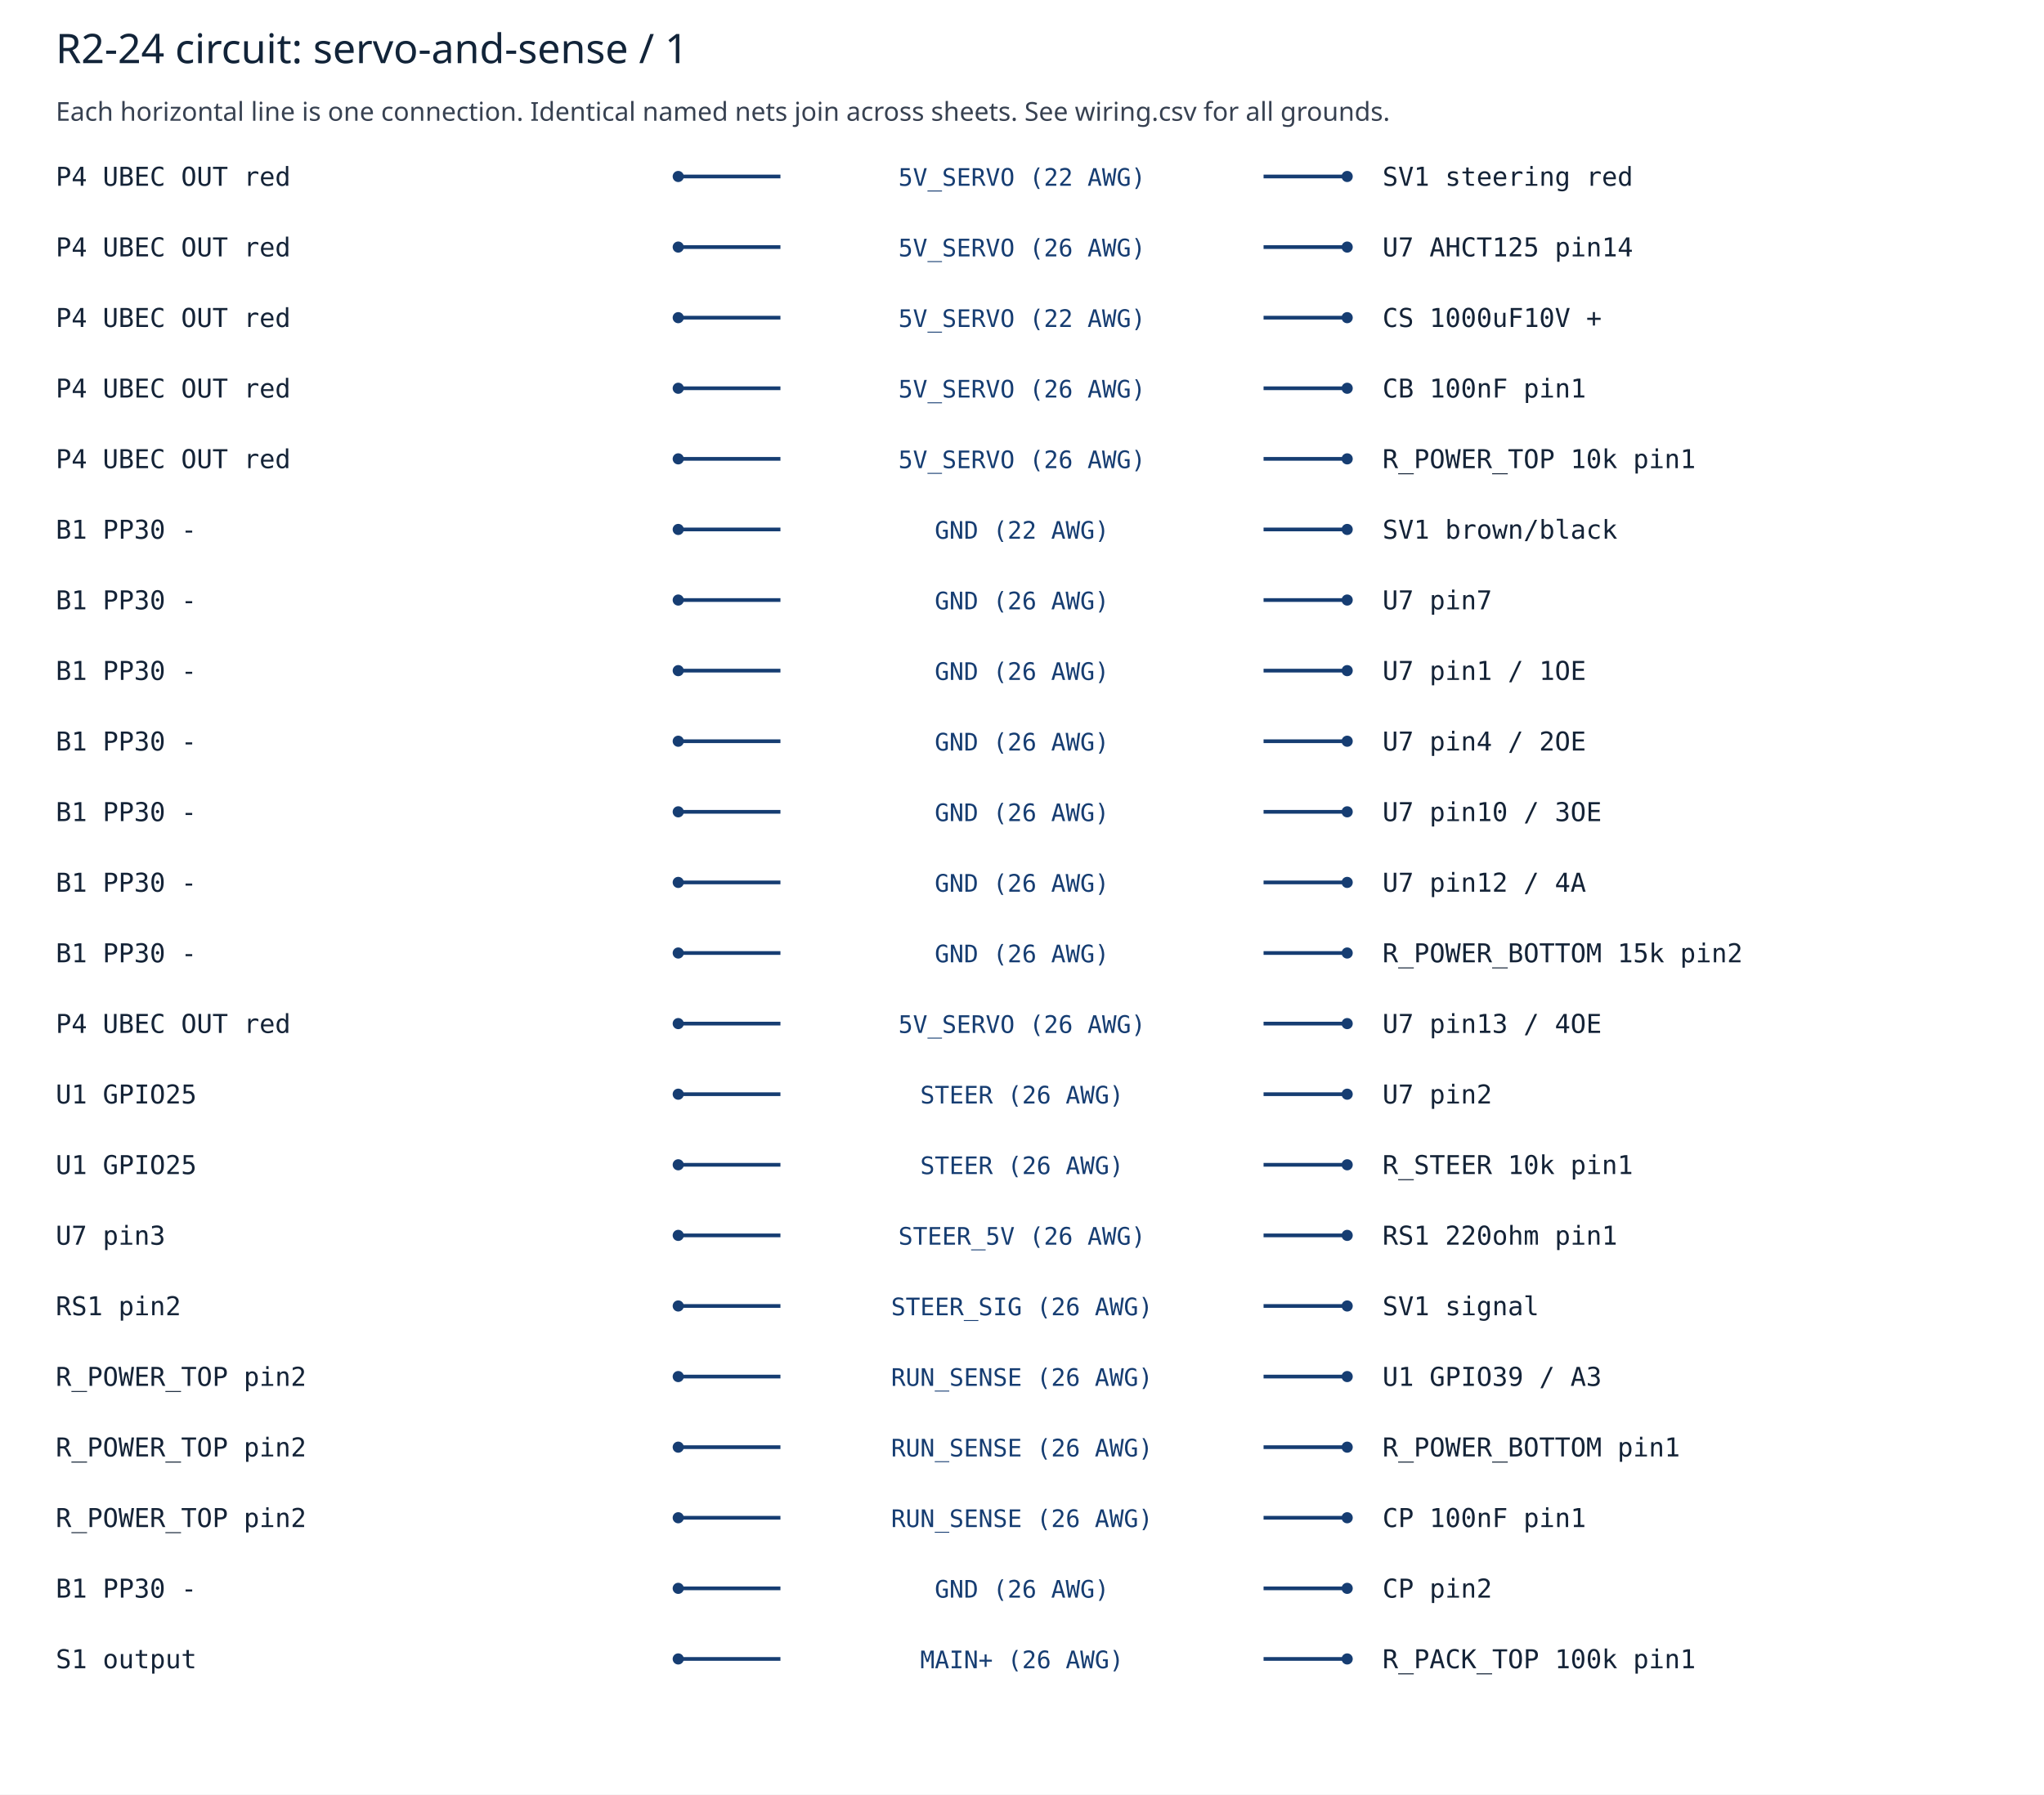
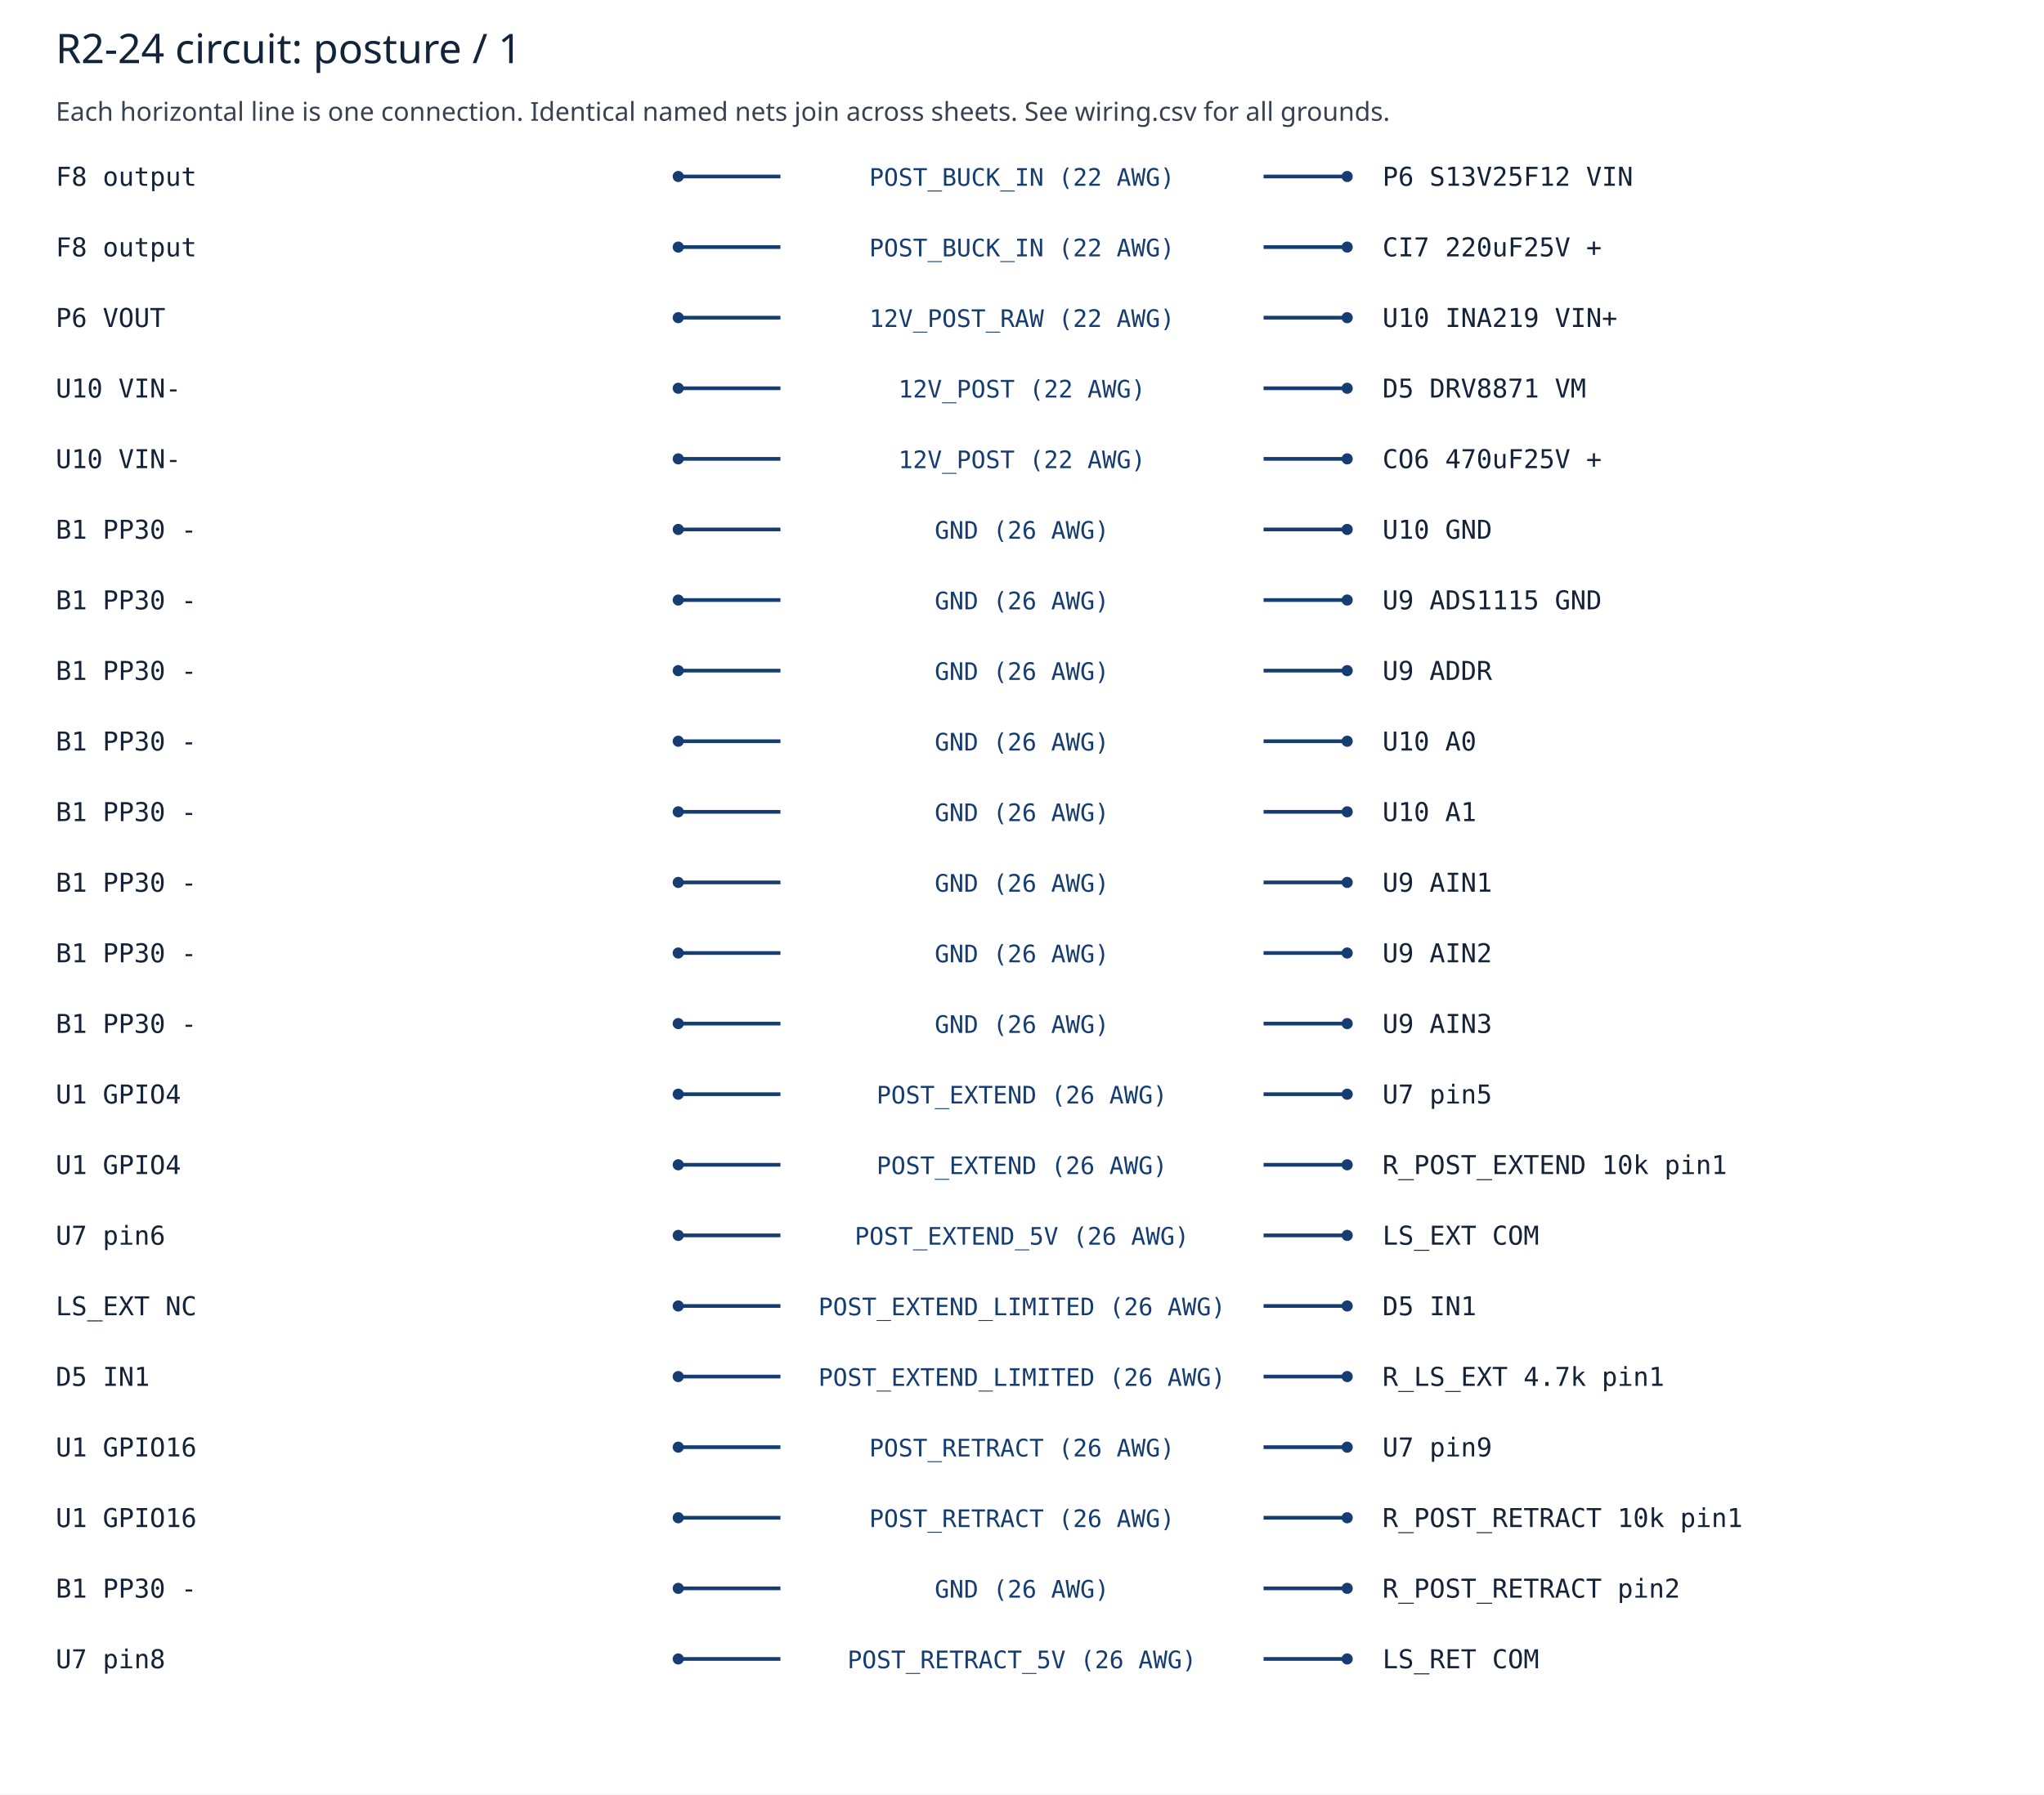
<svg xmlns="http://www.w3.org/2000/svg" width="1100" height="966" viewBox="0 0 1100 966">
  <rect width="1100" height="966" fill="white" />
-   <text x="30" y="34" font-family="sans-serif" font-size="22" fill="#122439">R2-24 circuit: servo-and-sense / 1</text>
+   <text x="30" y="34" font-family="sans-serif" font-size="22" fill="#122439">R2-24 circuit: posture / 1</text>
  <text x="30" y="65" font-family="sans-serif" font-size="14" fill="#374151">Each horizontal line is one connection. Identical named nets join across sheets. See wiring.csv for all grounds.</text>
-   <text x="30" y="100" font-family="monospace" font-size="14" fill="#142337">P4 UBEC OUT red</text>
+   <text x="30" y="100" font-family="monospace" font-size="14" fill="#142337">F8 output</text>
  <path d="M 365 95 H 725" stroke="#163d72" stroke-width="2" fill="none" />
  <circle cx="365" cy="95" r="3" fill="#163d72" />
  <circle cx="725" cy="95" r="3" fill="#163d72" />
  <rect x="420" y="83" width="260" height="22" fill="white" />
-   <text x="550" y="100" text-anchor="middle" font-family="monospace" font-size="13" fill="#163d72">5V_SERVO (22 AWG)</text>
-   <text x="744" y="100" font-family="monospace" font-size="14" fill="#142337">SV1 steering red</text>
-   <text x="30" y="138" font-family="monospace" font-size="14" fill="#142337">P4 UBEC OUT red</text>
+   <text x="550" y="100" text-anchor="middle" font-family="monospace" font-size="13" fill="#163d72">POST_BUCK_IN (22 AWG)</text>
+   <text x="744" y="100" font-family="monospace" font-size="14" fill="#142337">P6 S13V25F12 VIN</text>
+   <text x="30" y="138" font-family="monospace" font-size="14" fill="#142337">F8 output</text>
  <path d="M 365 133 H 725" stroke="#163d72" stroke-width="2" fill="none" />
  <circle cx="365" cy="133" r="3" fill="#163d72" />
  <circle cx="725" cy="133" r="3" fill="#163d72" />
  <rect x="420" y="121" width="260" height="22" fill="white" />
-   <text x="550" y="138" text-anchor="middle" font-family="monospace" font-size="13" fill="#163d72">5V_SERVO (26 AWG)</text>
-   <text x="744" y="138" font-family="monospace" font-size="14" fill="#142337">U7 AHCT125 pin14</text>
-   <text x="30" y="176" font-family="monospace" font-size="14" fill="#142337">P4 UBEC OUT red</text>
+   <text x="550" y="138" text-anchor="middle" font-family="monospace" font-size="13" fill="#163d72">POST_BUCK_IN (22 AWG)</text>
+   <text x="744" y="138" font-family="monospace" font-size="14" fill="#142337">CI7 220uF25V +</text>
+   <text x="30" y="176" font-family="monospace" font-size="14" fill="#142337">P6 VOUT</text>
  <path d="M 365 171 H 725" stroke="#163d72" stroke-width="2" fill="none" />
  <circle cx="365" cy="171" r="3" fill="#163d72" />
  <circle cx="725" cy="171" r="3" fill="#163d72" />
  <rect x="420" y="159" width="260" height="22" fill="white" />
-   <text x="550" y="176" text-anchor="middle" font-family="monospace" font-size="13" fill="#163d72">5V_SERVO (22 AWG)</text>
-   <text x="744" y="176" font-family="monospace" font-size="14" fill="#142337">CS 1000uF10V +</text>
-   <text x="30" y="214" font-family="monospace" font-size="14" fill="#142337">P4 UBEC OUT red</text>
+   <text x="550" y="176" text-anchor="middle" font-family="monospace" font-size="13" fill="#163d72">12V_POST_RAW (22 AWG)</text>
+   <text x="744" y="176" font-family="monospace" font-size="14" fill="#142337">U10 INA219 VIN+</text>
+   <text x="30" y="214" font-family="monospace" font-size="14" fill="#142337">U10 VIN-</text>
  <path d="M 365 209 H 725" stroke="#163d72" stroke-width="2" fill="none" />
  <circle cx="365" cy="209" r="3" fill="#163d72" />
  <circle cx="725" cy="209" r="3" fill="#163d72" />
  <rect x="420" y="197" width="260" height="22" fill="white" />
-   <text x="550" y="214" text-anchor="middle" font-family="monospace" font-size="13" fill="#163d72">5V_SERVO (26 AWG)</text>
-   <text x="744" y="214" font-family="monospace" font-size="14" fill="#142337">CB 100nF pin1</text>
-   <text x="30" y="252" font-family="monospace" font-size="14" fill="#142337">P4 UBEC OUT red</text>
+   <text x="550" y="214" text-anchor="middle" font-family="monospace" font-size="13" fill="#163d72">12V_POST (22 AWG)</text>
+   <text x="744" y="214" font-family="monospace" font-size="14" fill="#142337">D5 DRV8871 VM</text>
+   <text x="30" y="252" font-family="monospace" font-size="14" fill="#142337">U10 VIN-</text>
  <path d="M 365 247 H 725" stroke="#163d72" stroke-width="2" fill="none" />
  <circle cx="365" cy="247" r="3" fill="#163d72" />
  <circle cx="725" cy="247" r="3" fill="#163d72" />
  <rect x="420" y="235" width="260" height="22" fill="white" />
-   <text x="550" y="252" text-anchor="middle" font-family="monospace" font-size="13" fill="#163d72">5V_SERVO (26 AWG)</text>
-   <text x="744" y="252" font-family="monospace" font-size="14" fill="#142337">R_POWER_TOP 10k pin1</text>
+   <text x="550" y="252" text-anchor="middle" font-family="monospace" font-size="13" fill="#163d72">12V_POST (22 AWG)</text>
+   <text x="744" y="252" font-family="monospace" font-size="14" fill="#142337">CO6 470uF25V +</text>
  <text x="30" y="290" font-family="monospace" font-size="14" fill="#142337">B1 PP30 -</text>
  <path d="M 365 285 H 725" stroke="#163d72" stroke-width="2" fill="none" />
  <circle cx="365" cy="285" r="3" fill="#163d72" />
  <circle cx="725" cy="285" r="3" fill="#163d72" />
  <rect x="420" y="273" width="260" height="22" fill="white" />
-   <text x="550" y="290" text-anchor="middle" font-family="monospace" font-size="13" fill="#163d72">GND (22 AWG)</text>
-   <text x="744" y="290" font-family="monospace" font-size="14" fill="#142337">SV1 brown/black</text>
+   <text x="550" y="290" text-anchor="middle" font-family="monospace" font-size="13" fill="#163d72">GND (26 AWG)</text>
+   <text x="744" y="290" font-family="monospace" font-size="14" fill="#142337">U10 GND</text>
  <text x="30" y="328" font-family="monospace" font-size="14" fill="#142337">B1 PP30 -</text>
  <path d="M 365 323 H 725" stroke="#163d72" stroke-width="2" fill="none" />
  <circle cx="365" cy="323" r="3" fill="#163d72" />
  <circle cx="725" cy="323" r="3" fill="#163d72" />
  <rect x="420" y="311" width="260" height="22" fill="white" />
  <text x="550" y="328" text-anchor="middle" font-family="monospace" font-size="13" fill="#163d72">GND (26 AWG)</text>
-   <text x="744" y="328" font-family="monospace" font-size="14" fill="#142337">U7 pin7</text>
+   <text x="744" y="328" font-family="monospace" font-size="14" fill="#142337">U9 ADS1115 GND</text>
  <text x="30" y="366" font-family="monospace" font-size="14" fill="#142337">B1 PP30 -</text>
  <path d="M 365 361 H 725" stroke="#163d72" stroke-width="2" fill="none" />
  <circle cx="365" cy="361" r="3" fill="#163d72" />
  <circle cx="725" cy="361" r="3" fill="#163d72" />
  <rect x="420" y="349" width="260" height="22" fill="white" />
  <text x="550" y="366" text-anchor="middle" font-family="monospace" font-size="13" fill="#163d72">GND (26 AWG)</text>
-   <text x="744" y="366" font-family="monospace" font-size="14" fill="#142337">U7 pin1 / 1OE</text>
+   <text x="744" y="366" font-family="monospace" font-size="14" fill="#142337">U9 ADDR</text>
  <text x="30" y="404" font-family="monospace" font-size="14" fill="#142337">B1 PP30 -</text>
  <path d="M 365 399 H 725" stroke="#163d72" stroke-width="2" fill="none" />
  <circle cx="365" cy="399" r="3" fill="#163d72" />
  <circle cx="725" cy="399" r="3" fill="#163d72" />
  <rect x="420" y="387" width="260" height="22" fill="white" />
  <text x="550" y="404" text-anchor="middle" font-family="monospace" font-size="13" fill="#163d72">GND (26 AWG)</text>
-   <text x="744" y="404" font-family="monospace" font-size="14" fill="#142337">U7 pin4 / 2OE</text>
+   <text x="744" y="404" font-family="monospace" font-size="14" fill="#142337">U10 A0</text>
  <text x="30" y="442" font-family="monospace" font-size="14" fill="#142337">B1 PP30 -</text>
  <path d="M 365 437 H 725" stroke="#163d72" stroke-width="2" fill="none" />
  <circle cx="365" cy="437" r="3" fill="#163d72" />
  <circle cx="725" cy="437" r="3" fill="#163d72" />
  <rect x="420" y="425" width="260" height="22" fill="white" />
  <text x="550" y="442" text-anchor="middle" font-family="monospace" font-size="13" fill="#163d72">GND (26 AWG)</text>
-   <text x="744" y="442" font-family="monospace" font-size="14" fill="#142337">U7 pin10 / 3OE</text>
+   <text x="744" y="442" font-family="monospace" font-size="14" fill="#142337">U10 A1</text>
  <text x="30" y="480" font-family="monospace" font-size="14" fill="#142337">B1 PP30 -</text>
  <path d="M 365 475 H 725" stroke="#163d72" stroke-width="2" fill="none" />
  <circle cx="365" cy="475" r="3" fill="#163d72" />
  <circle cx="725" cy="475" r="3" fill="#163d72" />
  <rect x="420" y="463" width="260" height="22" fill="white" />
  <text x="550" y="480" text-anchor="middle" font-family="monospace" font-size="13" fill="#163d72">GND (26 AWG)</text>
-   <text x="744" y="480" font-family="monospace" font-size="14" fill="#142337">U7 pin12 / 4A</text>
+   <text x="744" y="480" font-family="monospace" font-size="14" fill="#142337">U9 AIN1</text>
  <text x="30" y="518" font-family="monospace" font-size="14" fill="#142337">B1 PP30 -</text>
  <path d="M 365 513 H 725" stroke="#163d72" stroke-width="2" fill="none" />
  <circle cx="365" cy="513" r="3" fill="#163d72" />
  <circle cx="725" cy="513" r="3" fill="#163d72" />
  <rect x="420" y="501" width="260" height="22" fill="white" />
  <text x="550" y="518" text-anchor="middle" font-family="monospace" font-size="13" fill="#163d72">GND (26 AWG)</text>
-   <text x="744" y="518" font-family="monospace" font-size="14" fill="#142337">R_POWER_BOTTOM 15k pin2</text>
-   <text x="30" y="556" font-family="monospace" font-size="14" fill="#142337">P4 UBEC OUT red</text>
+   <text x="744" y="518" font-family="monospace" font-size="14" fill="#142337">U9 AIN2</text>
+   <text x="30" y="556" font-family="monospace" font-size="14" fill="#142337">B1 PP30 -</text>
  <path d="M 365 551 H 725" stroke="#163d72" stroke-width="2" fill="none" />
  <circle cx="365" cy="551" r="3" fill="#163d72" />
  <circle cx="725" cy="551" r="3" fill="#163d72" />
  <rect x="420" y="539" width="260" height="22" fill="white" />
-   <text x="550" y="556" text-anchor="middle" font-family="monospace" font-size="13" fill="#163d72">5V_SERVO (26 AWG)</text>
-   <text x="744" y="556" font-family="monospace" font-size="14" fill="#142337">U7 pin13 / 4OE</text>
-   <text x="30" y="594" font-family="monospace" font-size="14" fill="#142337">U1 GPIO25</text>
+   <text x="550" y="556" text-anchor="middle" font-family="monospace" font-size="13" fill="#163d72">GND (26 AWG)</text>
+   <text x="744" y="556" font-family="monospace" font-size="14" fill="#142337">U9 AIN3</text>
+   <text x="30" y="594" font-family="monospace" font-size="14" fill="#142337">U1 GPIO4</text>
  <path d="M 365 589 H 725" stroke="#163d72" stroke-width="2" fill="none" />
  <circle cx="365" cy="589" r="3" fill="#163d72" />
  <circle cx="725" cy="589" r="3" fill="#163d72" />
  <rect x="420" y="577" width="260" height="22" fill="white" />
-   <text x="550" y="594" text-anchor="middle" font-family="monospace" font-size="13" fill="#163d72">STEER (26 AWG)</text>
-   <text x="744" y="594" font-family="monospace" font-size="14" fill="#142337">U7 pin2</text>
-   <text x="30" y="632" font-family="monospace" font-size="14" fill="#142337">U1 GPIO25</text>
+   <text x="550" y="594" text-anchor="middle" font-family="monospace" font-size="13" fill="#163d72">POST_EXTEND (26 AWG)</text>
+   <text x="744" y="594" font-family="monospace" font-size="14" fill="#142337">U7 pin5</text>
+   <text x="30" y="632" font-family="monospace" font-size="14" fill="#142337">U1 GPIO4</text>
  <path d="M 365 627 H 725" stroke="#163d72" stroke-width="2" fill="none" />
  <circle cx="365" cy="627" r="3" fill="#163d72" />
  <circle cx="725" cy="627" r="3" fill="#163d72" />
  <rect x="420" y="615" width="260" height="22" fill="white" />
-   <text x="550" y="632" text-anchor="middle" font-family="monospace" font-size="13" fill="#163d72">STEER (26 AWG)</text>
-   <text x="744" y="632" font-family="monospace" font-size="14" fill="#142337">R_STEER 10k pin1</text>
-   <text x="30" y="670" font-family="monospace" font-size="14" fill="#142337">U7 pin3</text>
+   <text x="550" y="632" text-anchor="middle" font-family="monospace" font-size="13" fill="#163d72">POST_EXTEND (26 AWG)</text>
+   <text x="744" y="632" font-family="monospace" font-size="14" fill="#142337">R_POST_EXTEND 10k pin1</text>
+   <text x="30" y="670" font-family="monospace" font-size="14" fill="#142337">U7 pin6</text>
  <path d="M 365 665 H 725" stroke="#163d72" stroke-width="2" fill="none" />
  <circle cx="365" cy="665" r="3" fill="#163d72" />
  <circle cx="725" cy="665" r="3" fill="#163d72" />
  <rect x="420" y="653" width="260" height="22" fill="white" />
-   <text x="550" y="670" text-anchor="middle" font-family="monospace" font-size="13" fill="#163d72">STEER_5V (26 AWG)</text>
-   <text x="744" y="670" font-family="monospace" font-size="14" fill="#142337">RS1 220ohm pin1</text>
-   <text x="30" y="708" font-family="monospace" font-size="14" fill="#142337">RS1 pin2</text>
+   <text x="550" y="670" text-anchor="middle" font-family="monospace" font-size="13" fill="#163d72">POST_EXTEND_5V (26 AWG)</text>
+   <text x="744" y="670" font-family="monospace" font-size="14" fill="#142337">LS_EXT COM</text>
+   <text x="30" y="708" font-family="monospace" font-size="14" fill="#142337">LS_EXT NC</text>
  <path d="M 365 703 H 725" stroke="#163d72" stroke-width="2" fill="none" />
  <circle cx="365" cy="703" r="3" fill="#163d72" />
  <circle cx="725" cy="703" r="3" fill="#163d72" />
  <rect x="420" y="691" width="260" height="22" fill="white" />
-   <text x="550" y="708" text-anchor="middle" font-family="monospace" font-size="13" fill="#163d72">STEER_SIG (26 AWG)</text>
-   <text x="744" y="708" font-family="monospace" font-size="14" fill="#142337">SV1 signal</text>
-   <text x="30" y="746" font-family="monospace" font-size="14" fill="#142337">R_POWER_TOP pin2</text>
+   <text x="550" y="708" text-anchor="middle" font-family="monospace" font-size="13" fill="#163d72">POST_EXTEND_LIMITED (26 AWG)</text>
+   <text x="744" y="708" font-family="monospace" font-size="14" fill="#142337">D5 IN1</text>
+   <text x="30" y="746" font-family="monospace" font-size="14" fill="#142337">D5 IN1</text>
  <path d="M 365 741 H 725" stroke="#163d72" stroke-width="2" fill="none" />
  <circle cx="365" cy="741" r="3" fill="#163d72" />
  <circle cx="725" cy="741" r="3" fill="#163d72" />
  <rect x="420" y="729" width="260" height="22" fill="white" />
-   <text x="550" y="746" text-anchor="middle" font-family="monospace" font-size="13" fill="#163d72">RUN_SENSE (26 AWG)</text>
-   <text x="744" y="746" font-family="monospace" font-size="14" fill="#142337">U1 GPIO39 / A3</text>
-   <text x="30" y="784" font-family="monospace" font-size="14" fill="#142337">R_POWER_TOP pin2</text>
+   <text x="550" y="746" text-anchor="middle" font-family="monospace" font-size="13" fill="#163d72">POST_EXTEND_LIMITED (26 AWG)</text>
+   <text x="744" y="746" font-family="monospace" font-size="14" fill="#142337">R_LS_EXT 4.7k pin1</text>
+   <text x="30" y="784" font-family="monospace" font-size="14" fill="#142337">U1 GPIO16</text>
  <path d="M 365 779 H 725" stroke="#163d72" stroke-width="2" fill="none" />
  <circle cx="365" cy="779" r="3" fill="#163d72" />
  <circle cx="725" cy="779" r="3" fill="#163d72" />
  <rect x="420" y="767" width="260" height="22" fill="white" />
-   <text x="550" y="784" text-anchor="middle" font-family="monospace" font-size="13" fill="#163d72">RUN_SENSE (26 AWG)</text>
-   <text x="744" y="784" font-family="monospace" font-size="14" fill="#142337">R_POWER_BOTTOM pin1</text>
-   <text x="30" y="822" font-family="monospace" font-size="14" fill="#142337">R_POWER_TOP pin2</text>
+   <text x="550" y="784" text-anchor="middle" font-family="monospace" font-size="13" fill="#163d72">POST_RETRACT (26 AWG)</text>
+   <text x="744" y="784" font-family="monospace" font-size="14" fill="#142337">U7 pin9</text>
+   <text x="30" y="822" font-family="monospace" font-size="14" fill="#142337">U1 GPIO16</text>
  <path d="M 365 817 H 725" stroke="#163d72" stroke-width="2" fill="none" />
  <circle cx="365" cy="817" r="3" fill="#163d72" />
  <circle cx="725" cy="817" r="3" fill="#163d72" />
  <rect x="420" y="805" width="260" height="22" fill="white" />
-   <text x="550" y="822" text-anchor="middle" font-family="monospace" font-size="13" fill="#163d72">RUN_SENSE (26 AWG)</text>
-   <text x="744" y="822" font-family="monospace" font-size="14" fill="#142337">CP 100nF pin1</text>
+   <text x="550" y="822" text-anchor="middle" font-family="monospace" font-size="13" fill="#163d72">POST_RETRACT (26 AWG)</text>
+   <text x="744" y="822" font-family="monospace" font-size="14" fill="#142337">R_POST_RETRACT 10k pin1</text>
  <text x="30" y="860" font-family="monospace" font-size="14" fill="#142337">B1 PP30 -</text>
  <path d="M 365 855 H 725" stroke="#163d72" stroke-width="2" fill="none" />
  <circle cx="365" cy="855" r="3" fill="#163d72" />
  <circle cx="725" cy="855" r="3" fill="#163d72" />
  <rect x="420" y="843" width="260" height="22" fill="white" />
  <text x="550" y="860" text-anchor="middle" font-family="monospace" font-size="13" fill="#163d72">GND (26 AWG)</text>
-   <text x="744" y="860" font-family="monospace" font-size="14" fill="#142337">CP pin2</text>
-   <text x="30" y="898" font-family="monospace" font-size="14" fill="#142337">S1 output</text>
+   <text x="744" y="860" font-family="monospace" font-size="14" fill="#142337">R_POST_RETRACT pin2</text>
+   <text x="30" y="898" font-family="monospace" font-size="14" fill="#142337">U7 pin8</text>
  <path d="M 365 893 H 725" stroke="#163d72" stroke-width="2" fill="none" />
  <circle cx="365" cy="893" r="3" fill="#163d72" />
  <circle cx="725" cy="893" r="3" fill="#163d72" />
  <rect x="420" y="881" width="260" height="22" fill="white" />
-   <text x="550" y="898" text-anchor="middle" font-family="monospace" font-size="13" fill="#163d72">MAIN+ (26 AWG)</text>
-   <text x="744" y="898" font-family="monospace" font-size="14" fill="#142337">R_PACK_TOP 100k pin1</text>
+   <text x="550" y="898" text-anchor="middle" font-family="monospace" font-size="13" fill="#163d72">POST_RETRACT_5V (26 AWG)</text>
+   <text x="744" y="898" font-family="monospace" font-size="14" fill="#142337">LS_RET COM</text>
</svg>
